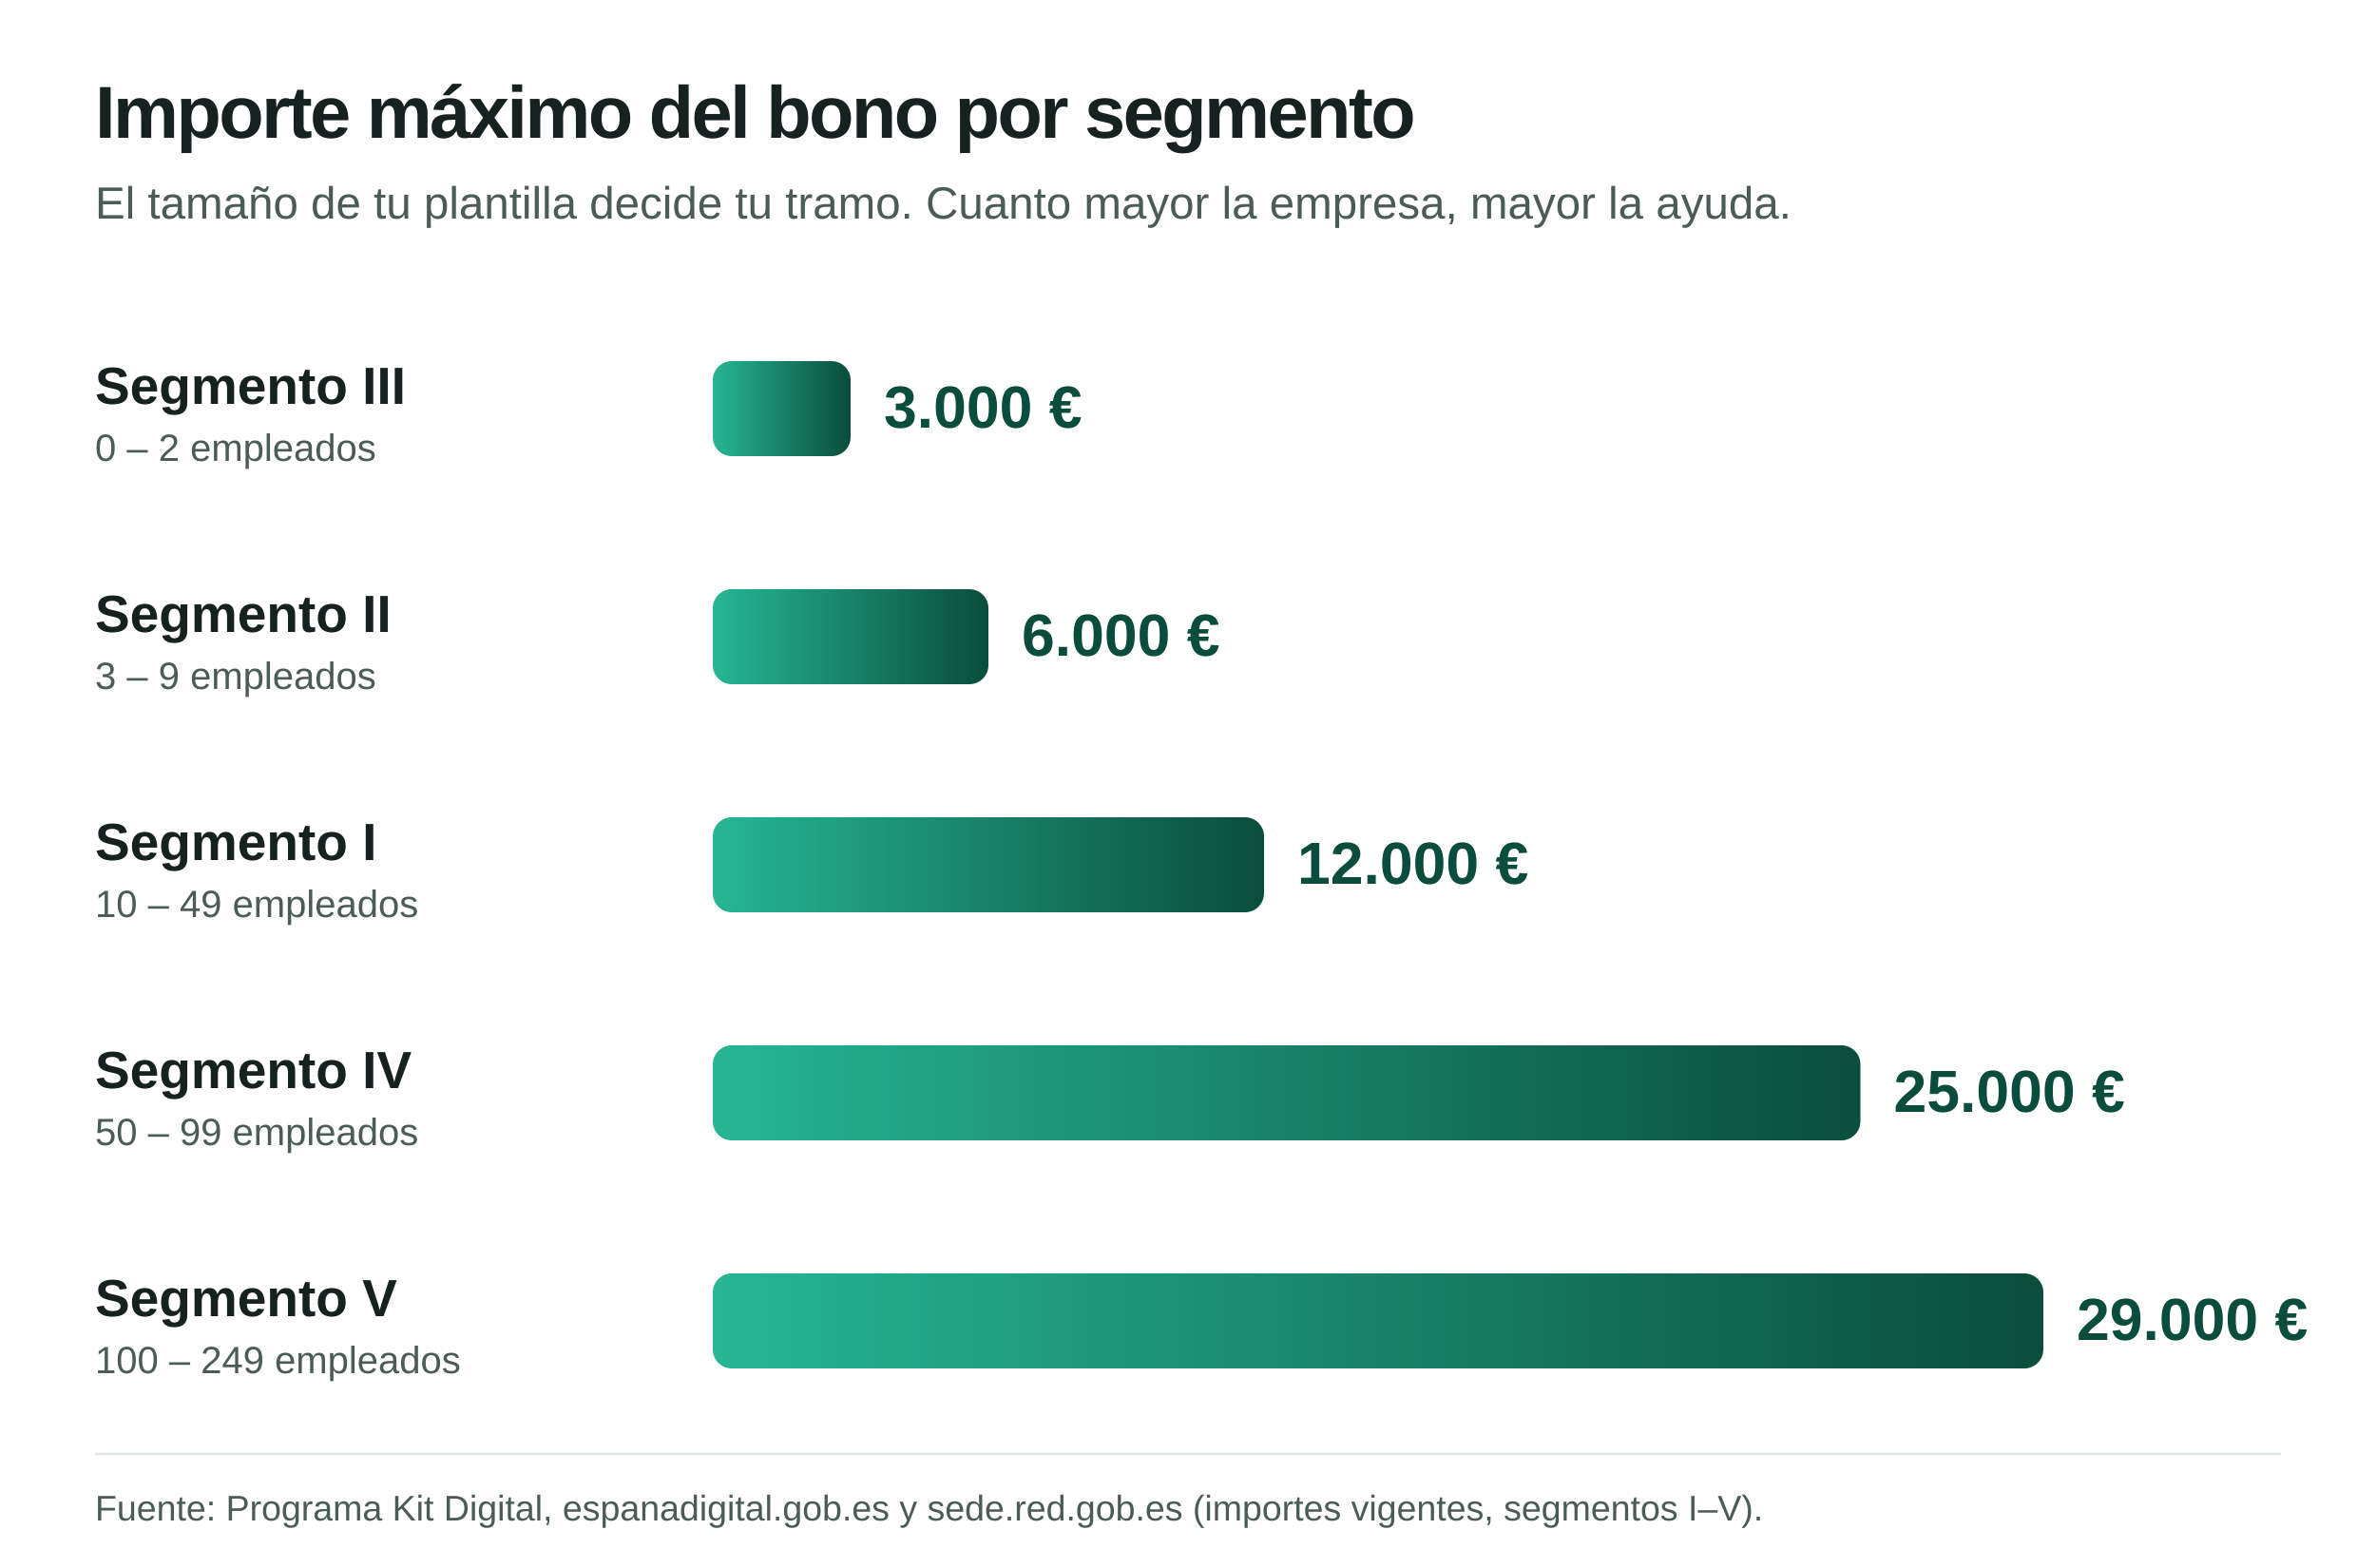
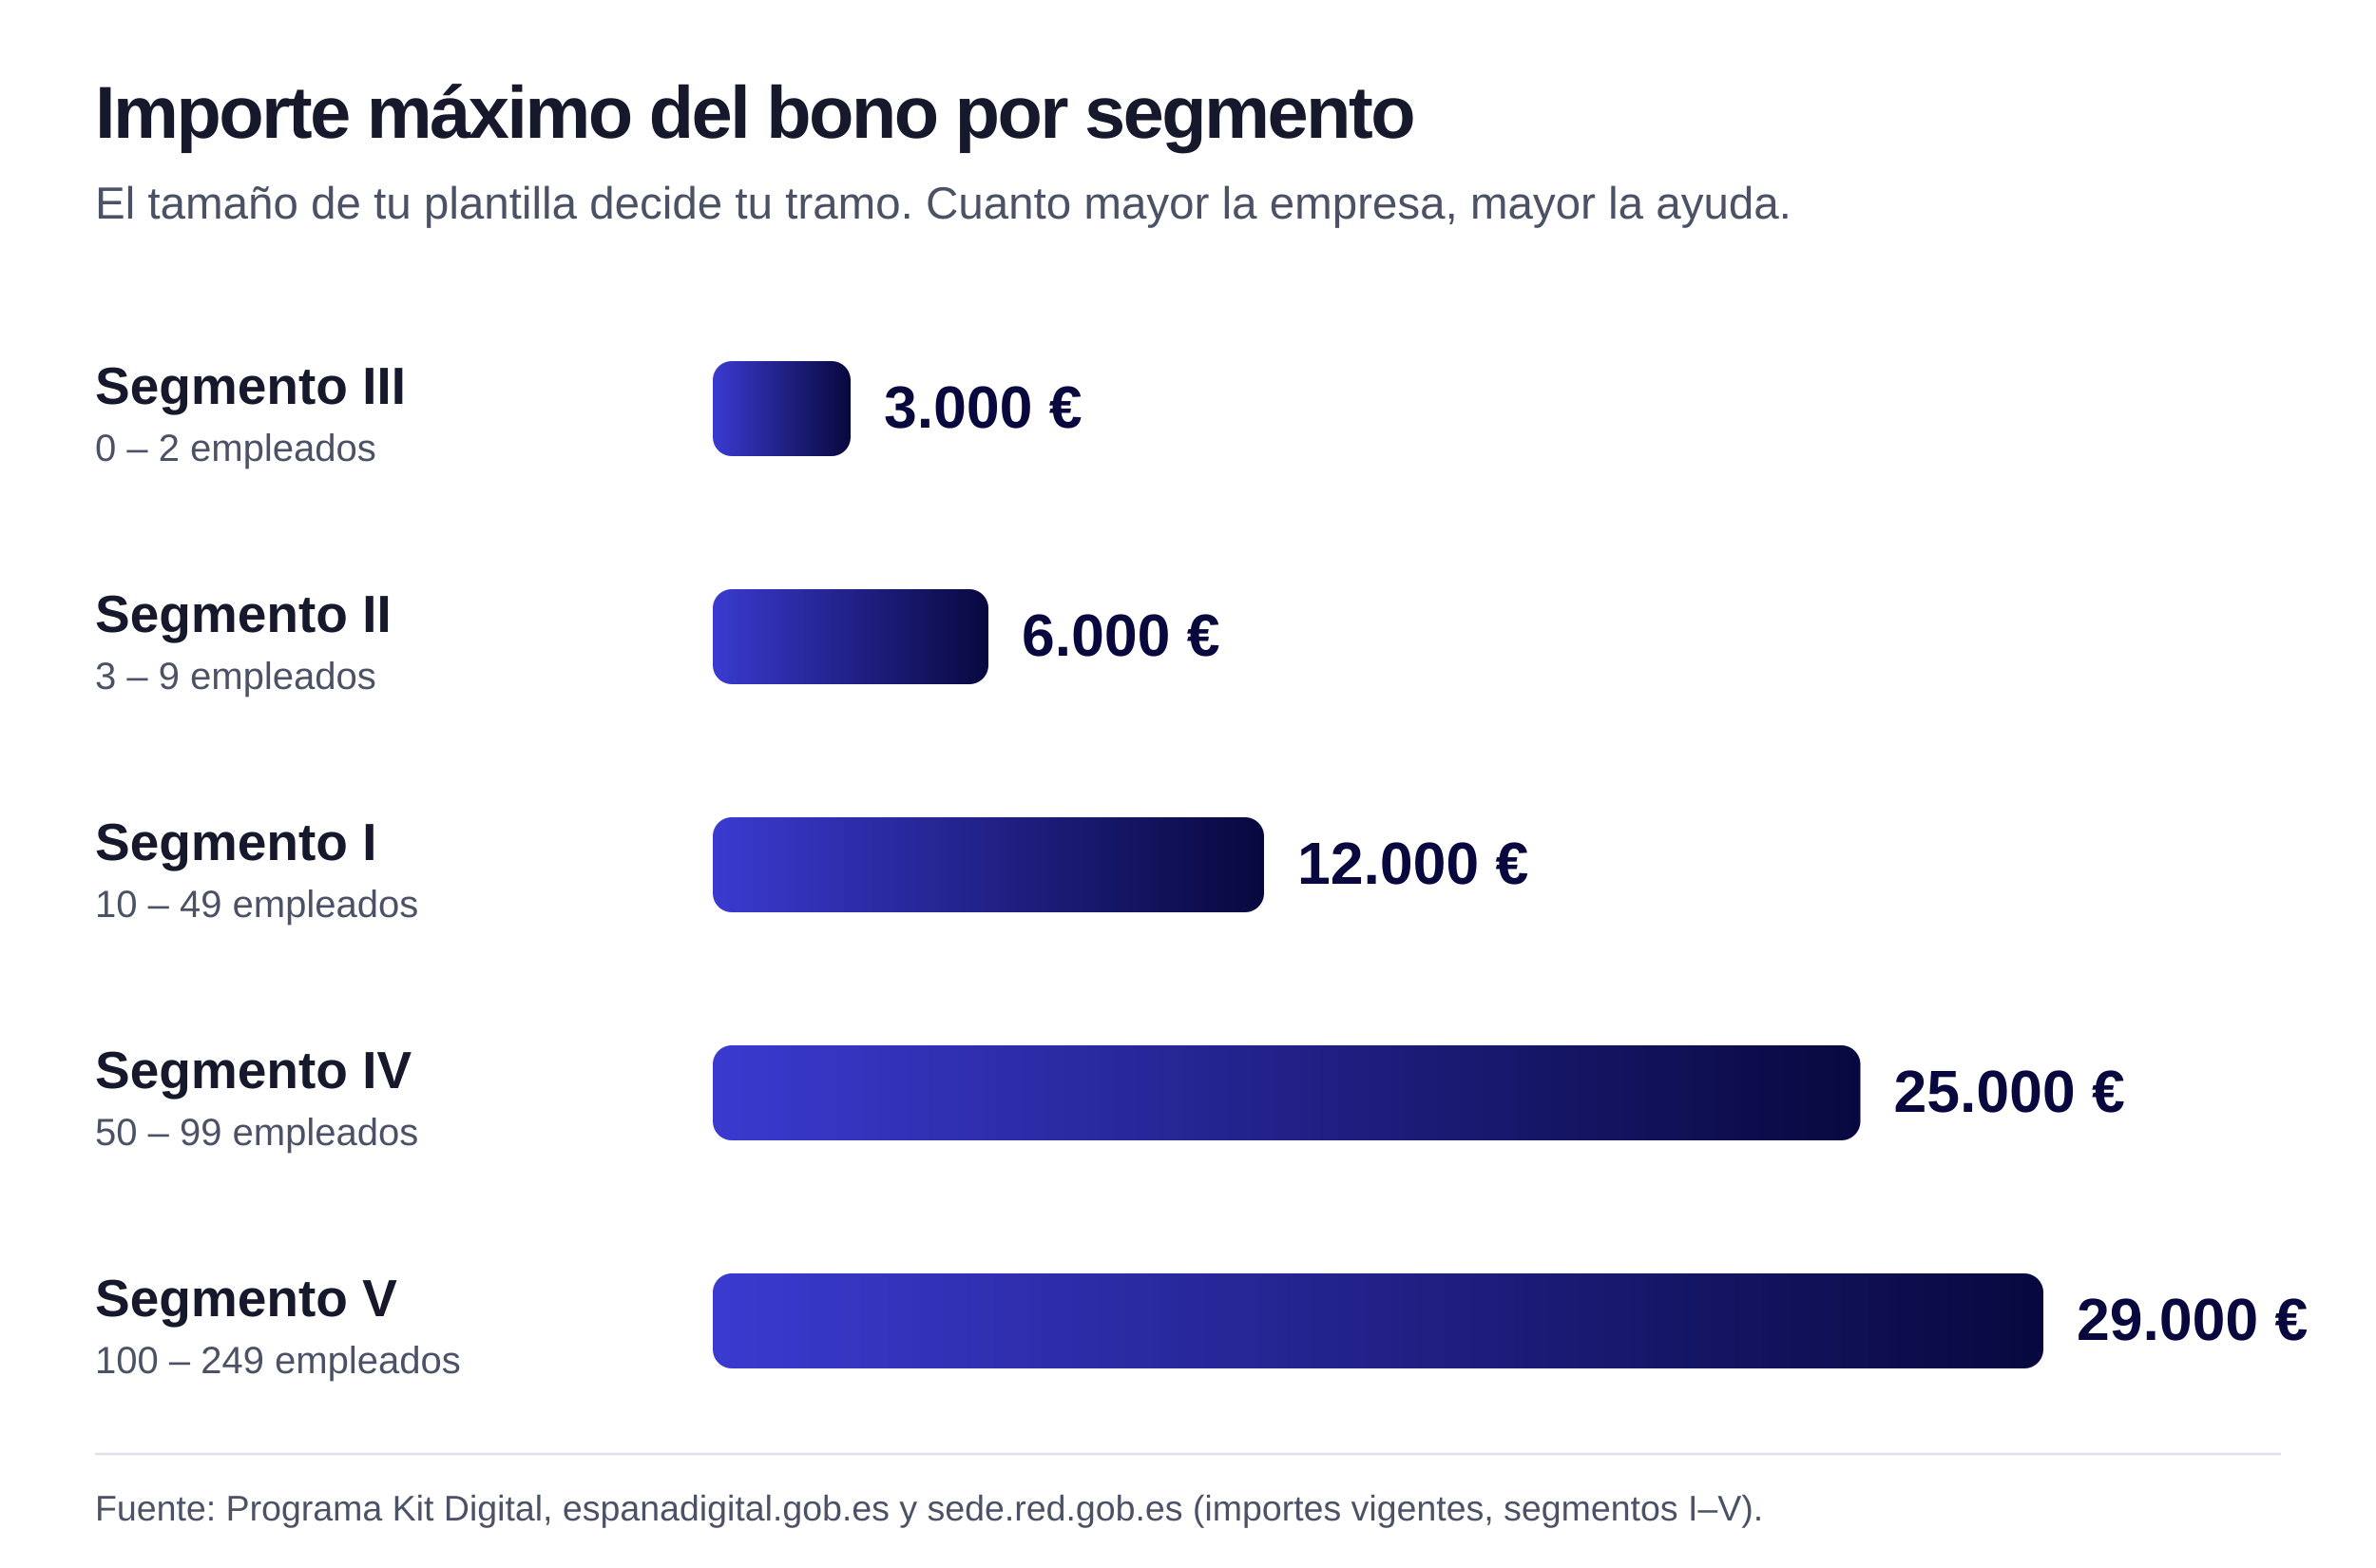
<svg xmlns="http://www.w3.org/2000/svg" viewBox="0 0 1000 660" font-family="Arial, Helvetica, sans-serif">
  <defs>
    <linearGradient id="bar" x1="0" y1="0" x2="1" y2="0">
-       <stop offset="0" stop-color="#27b692" />
-       <stop offset="1" stop-color="#0a4d3c" />
+       <stop offset="0" stop-color="#3a3ad0" />
+       <stop offset="1" stop-color="#08083f" />
    </linearGradient>
  </defs>
  <rect width="1000" height="660" fill="#ffffff" />
-   <text x="40" y="58" font-size="31" font-weight="800" fill="#16221f" letter-spacing="-1">Importe máximo del bono por segmento</text>
-   <text x="40" y="92" font-size="19" fill="#4b5c56">El tamaño de tu plantilla decide tu tramo. Cuanto mayor la empresa, mayor la ayuda.</text>
-   <text x="40" y="170" font-size="22" font-weight="700" fill="#16221f">Segmento III</text>
-   <text x="40" y="194" font-size="16" fill="#4b5c56">0 – 2 empleados</text>
+   <text x="40" y="58" font-size="31" font-weight="800" fill="#16182b" letter-spacing="-1">Importe máximo del bono por segmento</text>
+   <text x="40" y="92" font-size="19" fill="#4b5266">El tamaño de tu plantilla decide tu tramo. Cuanto mayor la empresa, mayor la ayuda.</text>
+   <text x="40" y="170" font-size="22" font-weight="700" fill="#16182b">Segmento III</text>
+   <text x="40" y="194" font-size="16" fill="#4b5266">0 – 2 empleados</text>
  <rect x="300" y="152" width="58" height="40" rx="8" fill="url(#bar)" />
-   <text x="372" y="180" font-size="25" font-weight="800" fill="#0a4d3c">3.000 €</text>
-   <text x="40" y="266" font-size="22" font-weight="700" fill="#16221f">Segmento II</text>
-   <text x="40" y="290" font-size="16" fill="#4b5c56">3 – 9 empleados</text>
+   <text x="372" y="180" font-size="25" font-weight="800" fill="#08083f">3.000 €</text>
+   <text x="40" y="266" font-size="22" font-weight="700" fill="#16182b">Segmento II</text>
+   <text x="40" y="290" font-size="16" fill="#4b5266">3 – 9 empleados</text>
  <rect x="300" y="248" width="116" height="40" rx="8" fill="url(#bar)" />
-   <text x="430" y="276" font-size="25" font-weight="800" fill="#0a4d3c">6.000 €</text>
-   <text x="40" y="362" font-size="22" font-weight="700" fill="#16221f">Segmento I</text>
-   <text x="40" y="386" font-size="16" fill="#4b5c56">10 – 49 empleados</text>
+   <text x="430" y="276" font-size="25" font-weight="800" fill="#08083f">6.000 €</text>
+   <text x="40" y="362" font-size="22" font-weight="700" fill="#16182b">Segmento I</text>
+   <text x="40" y="386" font-size="16" fill="#4b5266">10 – 49 empleados</text>
  <rect x="300" y="344" width="232" height="40" rx="8" fill="url(#bar)" />
-   <text x="546" y="372" font-size="25" font-weight="800" fill="#0a4d3c">12.000 €</text>
-   <text x="40" y="458" font-size="22" font-weight="700" fill="#16221f">Segmento IV</text>
-   <text x="40" y="482" font-size="16" fill="#4b5c56">50 – 99 empleados</text>
+   <text x="546" y="372" font-size="25" font-weight="800" fill="#08083f">12.000 €</text>
+   <text x="40" y="458" font-size="22" font-weight="700" fill="#16182b">Segmento IV</text>
+   <text x="40" y="482" font-size="16" fill="#4b5266">50 – 99 empleados</text>
  <rect x="300" y="440" width="483" height="40" rx="8" fill="url(#bar)" />
-   <text x="797" y="468" font-size="25" font-weight="800" fill="#0a4d3c">25.000 €</text>
-   <text x="40" y="554" font-size="22" font-weight="700" fill="#16221f">Segmento V</text>
-   <text x="40" y="578" font-size="16" fill="#4b5c56">100 – 249 empleados</text>
+   <text x="797" y="468" font-size="25" font-weight="800" fill="#08083f">25.000 €</text>
+   <text x="40" y="554" font-size="22" font-weight="700" fill="#16182b">Segmento V</text>
+   <text x="40" y="578" font-size="16" fill="#4b5266">100 – 249 empleados</text>
  <rect x="300" y="536" width="560" height="40" rx="8" fill="url(#bar)" />
-   <text x="874" y="564" font-size="25" font-weight="800" fill="#0a4d3c">29.000 €</text>
-   <line x1="40" y1="612" x2="960" y2="612" stroke="#dde6e1" stroke-width="1" />
-   <text x="40" y="640" font-size="15" fill="#4b5c56">Fuente: Programa Kit Digital, espanadigital.gob.es y sede.red.gob.es (importes vigentes, segmentos I–V).</text>
+   <text x="874" y="564" font-size="25" font-weight="800" fill="#08083f">29.000 €</text>
+   <line x1="40" y1="612" x2="960" y2="612" stroke="#dfe1ec" stroke-width="1" />
+   <text x="40" y="640" font-size="15" fill="#4b5266">Fuente: Programa Kit Digital, espanadigital.gob.es y sede.red.gob.es (importes vigentes, segmentos I–V).</text>
</svg>
